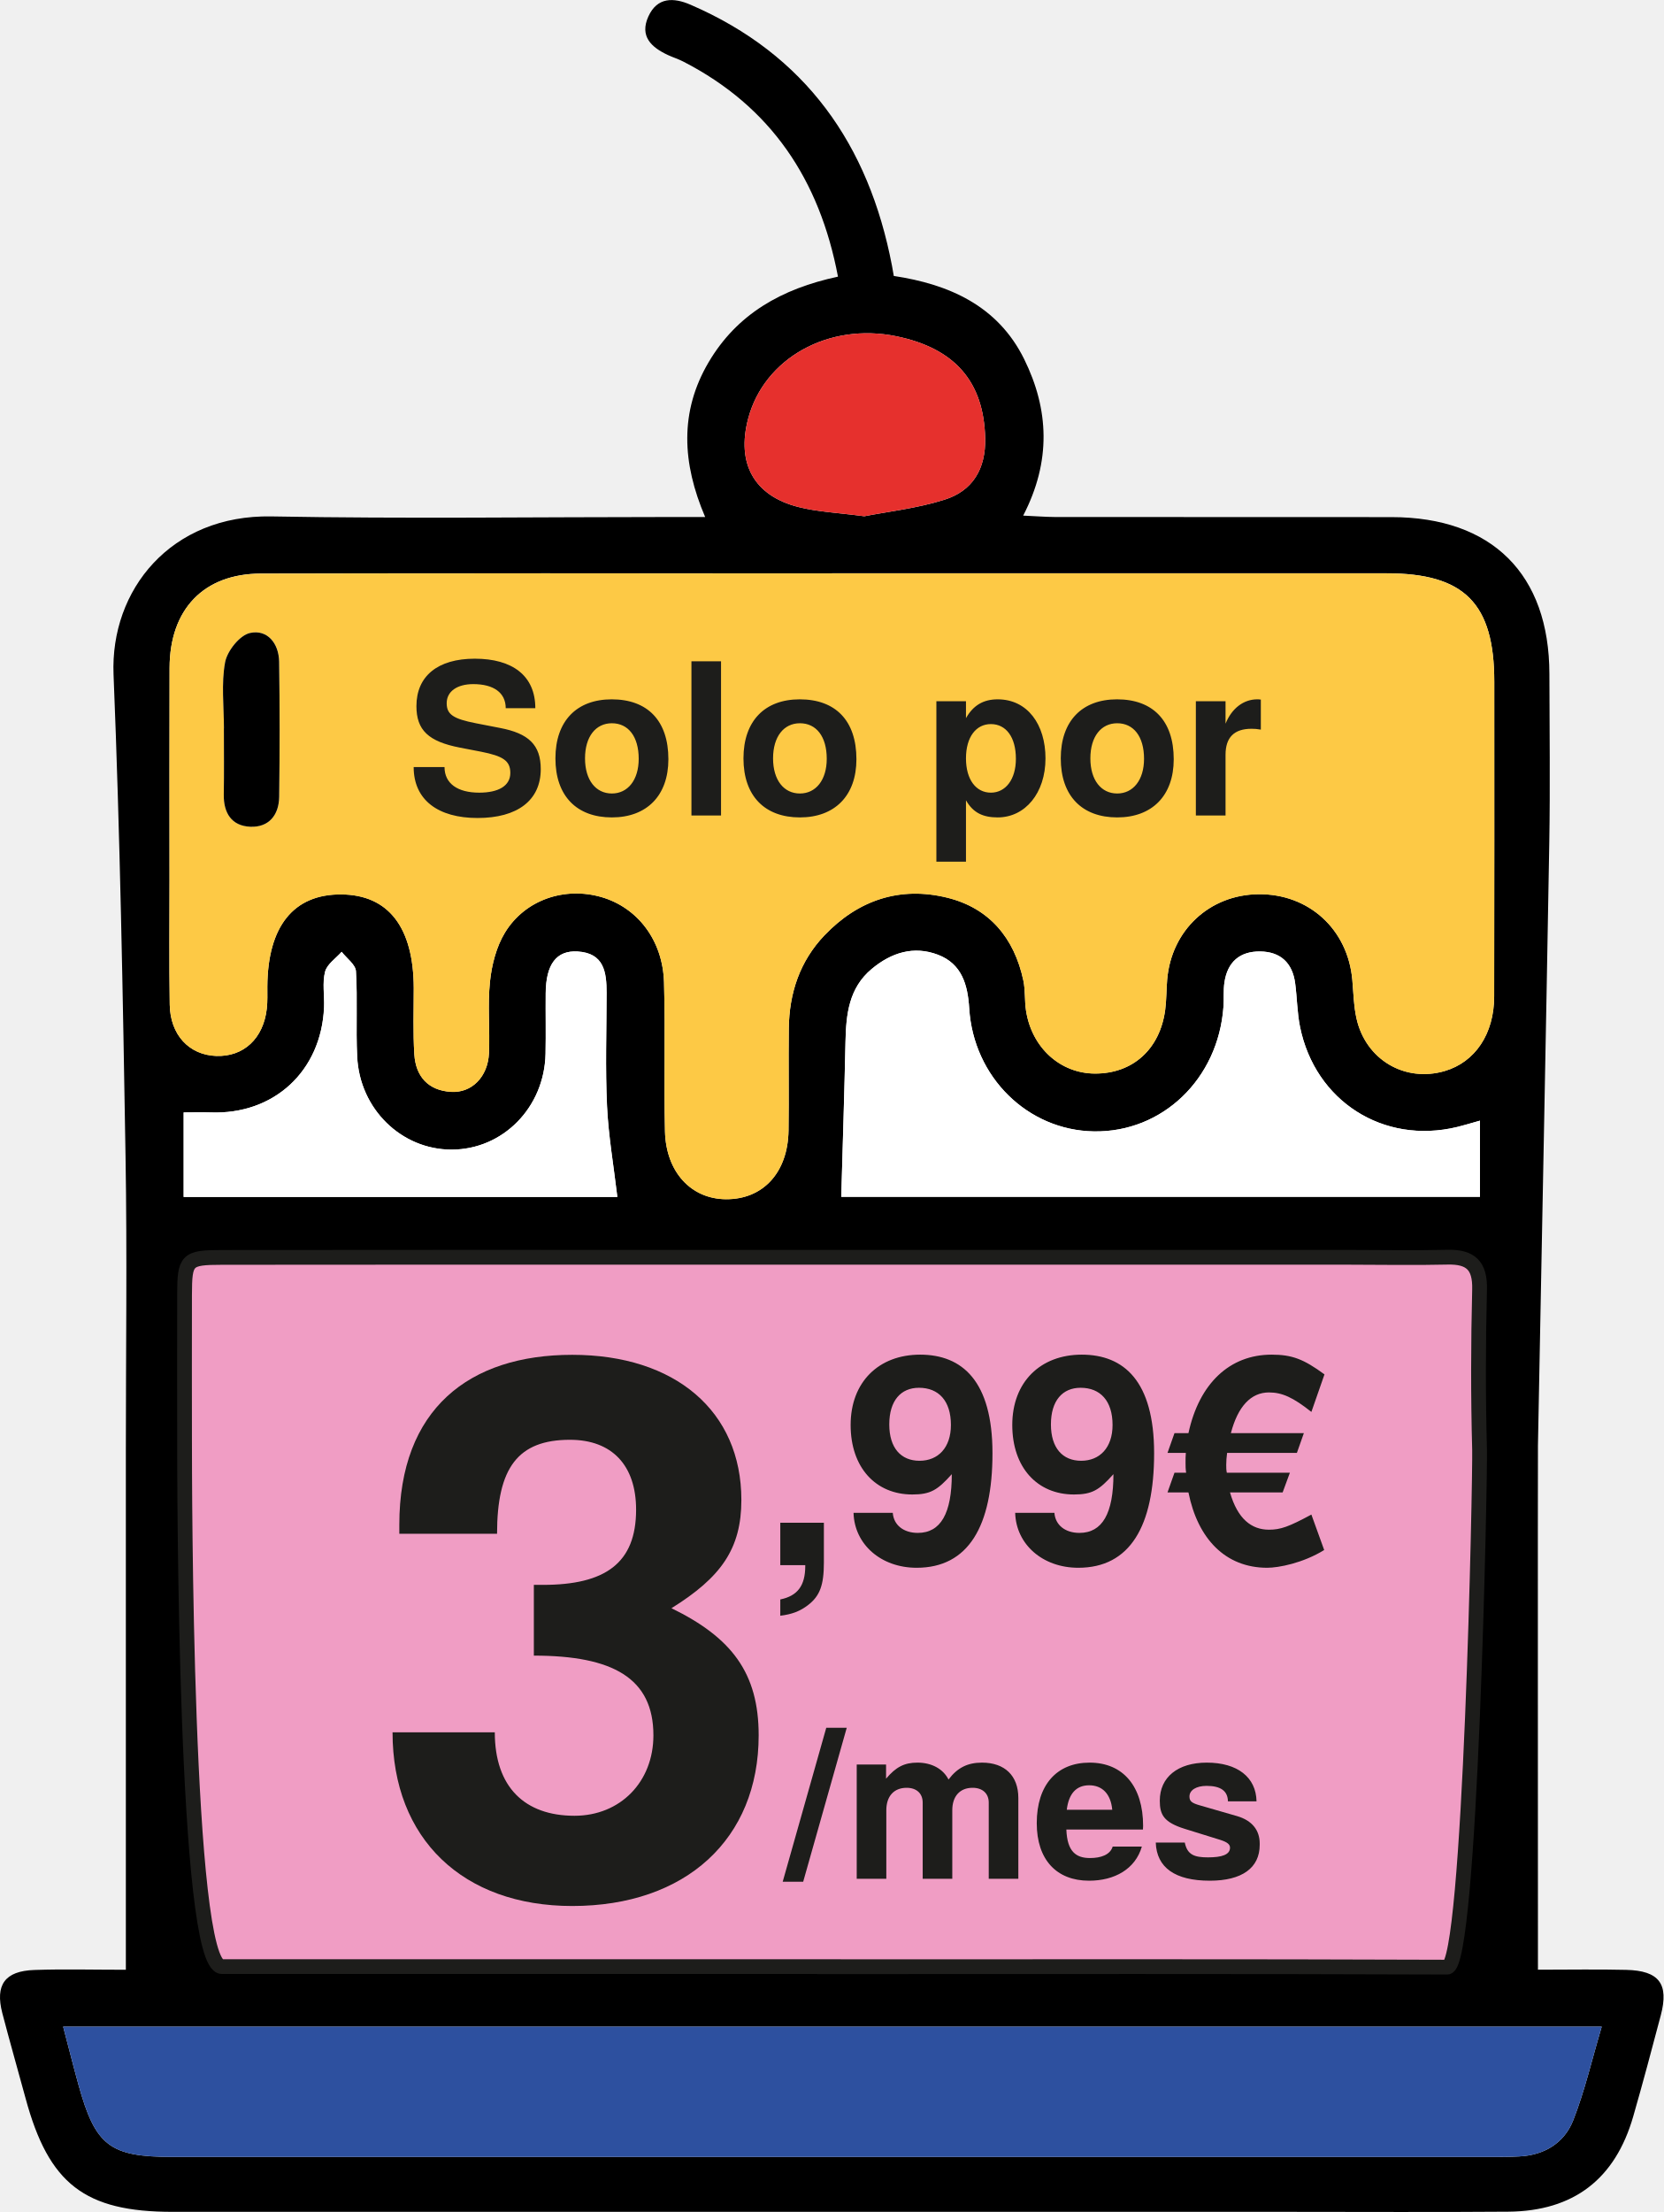
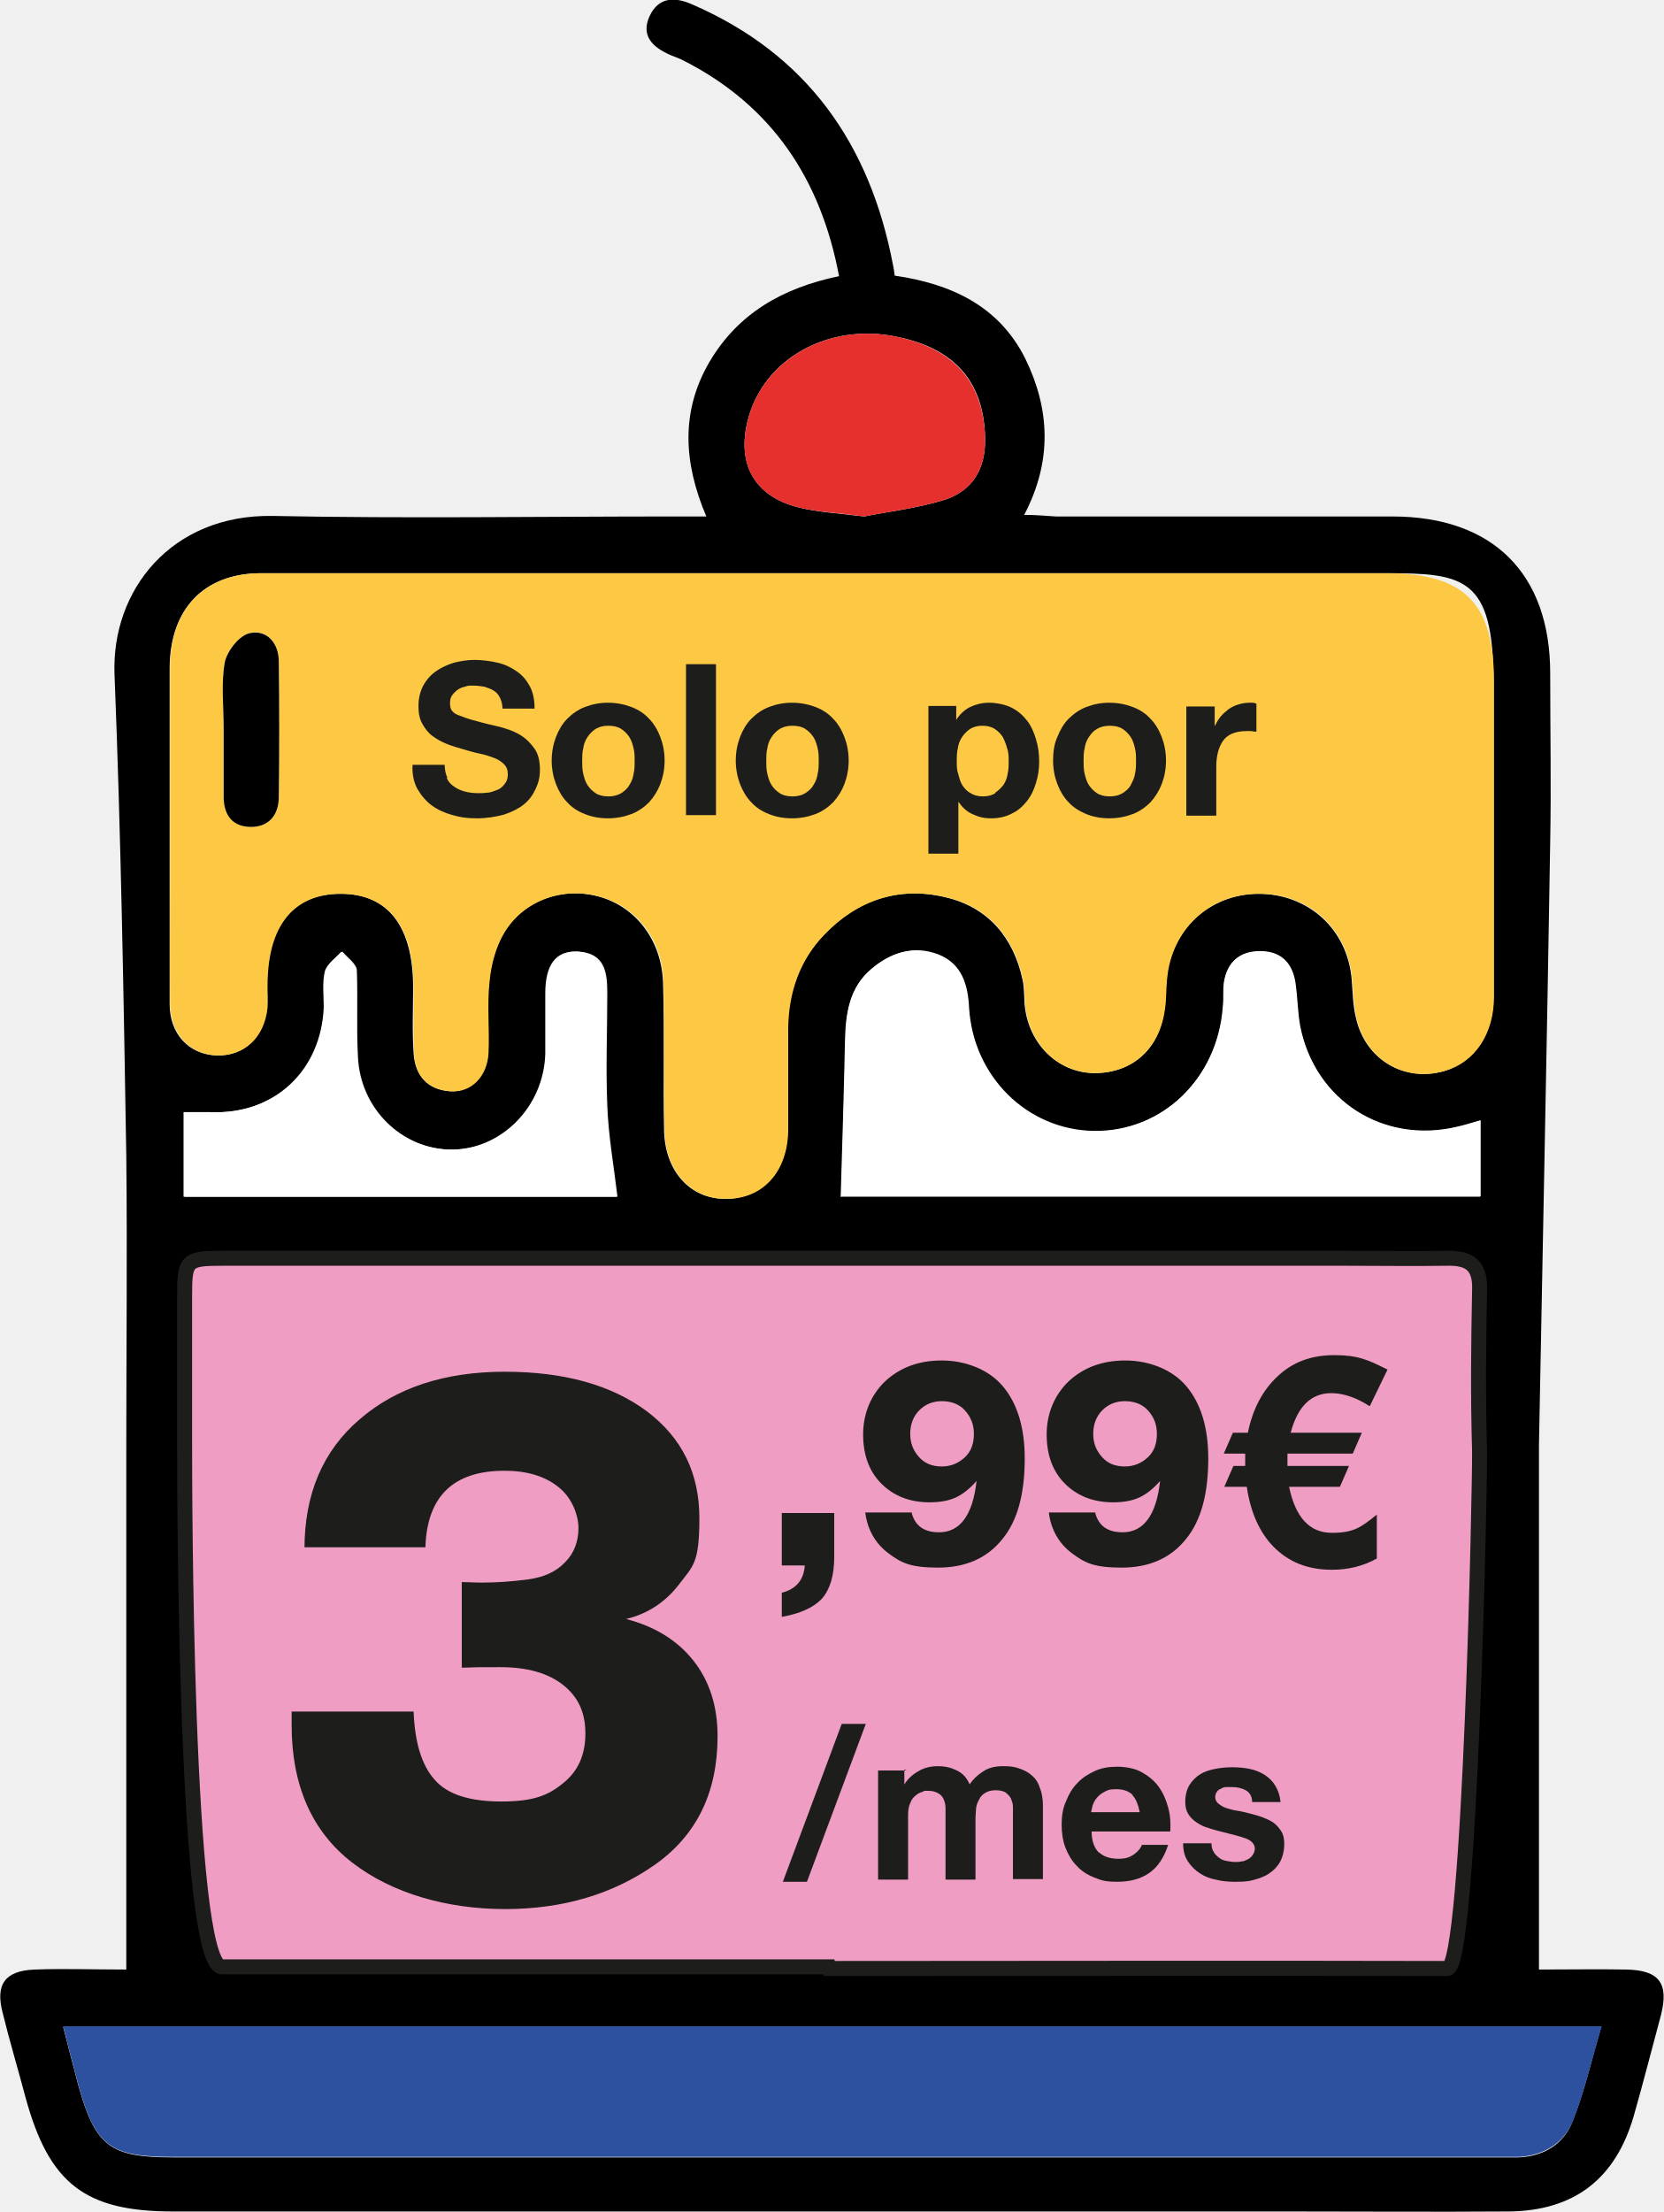
- <svg xmlns="http://www.w3.org/2000/svg" id="Capa_2" viewBox="0 0 310.88 413.3">
+ <svg xmlns="http://www.w3.org/2000/svg" id="Capa_2" version="1.1" viewBox="0 0 310.9 413.3">
  <defs>
-     <style>.cls-1{font-size:93.67px;}.cls-1,.cls-2,.cls-3{fill:#1d1d1b;}.cls-1,.cls-3{font-family:HelveticaNeue-CondensedBlack, 'Helvetica Neue';font-weight:800;}.cls-2{font-family:HelveticaNeue-Bold, 'Helvetica Neue';font-size:39.53px;font-weight:700;}.cls-4{fill:#f09dc4;stroke:#1d1d1b;stroke-miterlimit:10;stroke-width:2.76px;}.cls-3{font-size:140.5px;}.cls-5,.cls-6,.cls-7,.cls-8,.cls-9{stroke-width:0px;}.cls-6{fill:#2d509f;}.cls-7{fill:#fff;}.cls-8{fill:#e6302d;}.cls-9{fill:#fdc945;}</style>
+     <style>
+       .st0 {
+         fill: #2d509f;
+       }
+ 
+       .st1 {
+         fill: #1d1d1b;
+       }
+ 
+       .st2 {
+         isolation: isolate;
+       }
+ 
+       .st3 {
+         fill: #fdc945;
+       }
+ 
+       .st4 {
+         fill: #e6302d;
+       }
+ 
+       .st5 {
+         fill: #fff;
+       }
+ 
+       .st6 {
+         fill: #f09dc4;
+         stroke: #1d1d1b;
+         stroke-miterlimit: 10;
+         stroke-width: 2.8px;
+       }
+     </style>
  </defs>
-   <g id="Capa_1-2">
-     <path class="cls-5" d="M287.41,368.03c5.9,0,11.19-.1,16.48.03,6.18.14,8.03,2.62,6.47,8.51-1.66,6.3-3.34,12.6-5.14,18.86-3.37,11.73-11.14,17.71-23.36,17.81-13.75.11-27.5.03-41.26.03-69.45,0-138.89,0-208.34,0-16.42,0-23.15-5.21-27.48-21.21-1.44-5.3-2.95-10.57-4.34-15.89-1.38-5.31.45-7.9,5.98-8.09,5.47-.19,10.94-.04,17.1-.04v-96.86c0-18.4.25-36.8-.06-55.19-.5-29.99-1.02-59.98-2.24-89.95-.64-15.81,10.7-29.9,29.52-29.55,24.92.46,49.85.11,74.77.11,1.87,0,3.74,0,6.27,0-4.32-10.09-4.8-19.66.63-28.89,5.31-9.03,13.63-13.76,24.19-16.02-3.43-18.1-12.49-31.75-28.92-40.19-.91-.47-1.91-.78-2.84-1.21-3.11-1.44-5.36-3.5-3.67-7.22,1.66-3.63,4.7-3.56,7.87-2.19,21.53,9.3,33.32,26.15,37.65,48.75.1.5.18,1,.34,1.93,10.28,1.55,19.42,5.53,24.36,15.53,4.65,9.42,5.09,19.08-.18,29.25,2.33.1,4.12.25,5.92.26,20.97.02,41.94,0,62.92.02,18.78.02,29.47,10.65,29.5,29.3.02,10.49.16,20.98-.02,31.46-.65,37.56-1.41,75.12-2.12,112.67-.04,2.05,0,95.04,0,97.99ZM155.48,107.13c-35.57,0-71.15-.06-106.72.03-10.72.03-17.04,6.7-17.07,17.62-.04,13.24-.01,26.47-.01,39.71,0,7.74-.08,15.47.04,23.21.09,5.65,3.62,9.4,8.67,9.59,5.13.19,8.84-3.25,9.47-8.85.15-1.36.09-2.75.1-4.12.07-11.26,4.91-17.28,13.83-17.21,8.81.07,13.5,6.15,13.53,17.51,0,4.13-.15,8.26.11,12.37.26,4.12,2.57,6.74,6.83,7.01,3.88.25,6.91-2.79,7.12-7.23.2-4.46-.28-8.97.19-13.39.33-3.13,1.19-6.49,2.8-9.14,3.76-6.17,11.19-8.62,18.04-6.63,6.73,1.96,11.45,8.05,11.68,15.91.27,9.28-.04,18.57.18,27.84.18,7.63,4.89,12.66,11.4,12.7,6.93.04,11.57-4.99,11.69-12.84.09-6.36-.03-12.72.05-19.08.08-6.59,2.05-12.54,6.66-17.38,6.32-6.63,14.16-9.23,22.99-7.03,7.84,1.95,12.49,7.54,14.18,15.44.39,1.83.21,3.78.5,5.64,1.06,6.92,6.38,11.74,12.87,11.77,7.07.03,12.16-4.54,13.14-11.9.25-1.87.21-3.77.37-5.65.78-9.21,7.9-15.86,17.06-15.96,9.42-.09,16.7,6.56,17.54,16.01.21,2.39.25,4.83.77,7.16,1.71,7.73,9.04,12.05,16.49,9.87,5.67-1.66,9.24-6.91,9.25-13.94.04-19.6.02-39.19.02-58.79,0-14.65-5.57-20.27-20.14-20.27-34.54,0-69.09,0-103.63,0ZM154.94,367.45c38.51,0,77.02-.06,115.52.08,4.38.02,6.18-92.01,6.05-96.68-.28-9.97-.26-19.95,0-29.92.12-4.56-1.72-6.15-6.04-6.05-6.18.15-12.38.02-18.57.02-41.6,0-83.2,0-124.79,0-28.54,0-57.07-.02-85.61.02-6.65,0-6.98.41-7,7.03-.03,9.11-.02,18.23,0,27.34.01,7.18.02,98.14,6.99,98.14,37.82,0,75.64,0,113.46,0ZM299.33,378.67H11.8c1.03,3.9,1.89,7.35,2.84,10.77,3.18,11.52,5.86,13.57,17.66,13.57,82.14,0,164.29,0,246.43,0,1.72,0,3.44,0,5.15-.09,4.73-.22,8.46-2.52,10.13-6.77,2.16-5.5,3.49-11.33,5.32-17.48ZM157.21,223.62h119.37v-14.23c-1.7.47-2.98.87-4.28,1.19-13.75,3.31-26.52-4.8-29.35-18.73-.54-2.67-.55-5.45-.91-8.16-.51-3.77-2.73-5.87-6.55-5.91-3.81-.04-6.1,1.99-6.66,5.76-.23,1.52-.08,3.09-.19,4.63-.99,13.44-11.4,23.43-24.2,23.23-12.36-.19-22.51-10.11-23.31-23-.27-4.43-1.4-8.31-5.82-10-4.56-1.74-8.76-.4-12.43,2.67-4.25,3.57-4.76,8.46-4.87,13.56-.2,9.51-.51,19.03-.79,29ZM115.38,223.64c-.7-5.88-1.67-11.42-1.93-16.99-.33-7.03-.09-14.08-.08-21.13,0-3.87-.46-7.44-5.42-7.74-3.95-.24-5.91,2.38-5.96,7.79-.04,3.78.05,7.56-.03,11.34-.21,10.01-7.97,17.88-17.56,17.89-9.35,0-17.17-7.56-17.64-17.36-.26-5.31.09-10.66-.23-15.97-.08-1.26-1.74-2.42-2.67-3.63-1.08,1.23-2.73,2.31-3.1,3.72-.54,2.1-.1,4.43-.19,6.66-.52,11.93-9.38,20.09-21.24,19.63-1.65-.06-3.3,0-5,0v15.79h81.06ZM161.52,96.46c4.35-.86,9.83-1.46,14.98-3.09,5.25-1.65,7.74-5.73,7.61-11.5-.25-10.47-5.57-16.76-16.58-19.04-12.67-2.62-24.74,4.09-27.72,15.41-2.2,8.35,1.09,14.38,9.38,16.49,3.61.92,7.42,1.07,12.33,1.73Z" />
-     <path class="cls-9" d="M155.48,107.13c34.54,0,69.09,0,103.63,0,14.57,0,20.14,5.62,20.14,20.27,0,19.6.03,39.19-.02,58.79-.01,7.02-3.58,12.28-9.25,13.94-7.45,2.18-14.79-2.13-16.49-9.87-.51-2.33-.55-4.77-.77-7.16-.84-9.46-8.12-16.11-17.54-16.01-9.16.09-16.28,6.74-17.06,15.96-.16,1.88-.12,3.79-.37,5.65-.98,7.36-6.08,11.93-13.14,11.9-6.49-.03-11.81-4.85-12.87-11.77-.28-1.86-.11-3.81-.5-5.64-1.69-7.9-6.34-13.5-14.18-15.44-8.83-2.19-16.68.41-22.99,7.03-4.61,4.84-6.58,10.79-6.66,17.38-.08,6.36.04,12.72-.05,19.08-.11,7.84-4.76,12.88-11.69,12.84-6.5-.04-11.22-5.07-11.4-12.7-.22-9.28.08-18.57-.18-27.84-.23-7.86-4.95-13.95-11.68-15.91-6.85-1.99-14.27.46-18.04,6.63-1.62,2.65-2.47,6.01-2.8,9.14-.47,4.42,0,8.93-.19,13.39-.2,4.44-3.23,7.48-7.12,7.23-4.26-.28-6.57-2.9-6.83-7.01-.26-4.11-.1-8.25-.11-12.37-.03-11.36-4.72-17.44-13.53-17.51-8.92-.07-13.76,5.95-13.83,17.21,0,1.37.06,2.76-.1,4.12-.63,5.6-4.34,9.03-9.47,8.85-5.05-.18-8.58-3.94-8.67-9.59-.12-7.73-.04-15.47-.04-23.21,0-13.24-.03-26.47.01-39.71.03-10.92,6.35-17.59,17.07-17.62,35.57-.09,71.15-.03,106.72-.04ZM41.85,136.08c0,4.13.05,8.25-.02,12.38-.06,3.46,1.47,5.86,4.94,6,3.48.15,5.37-2.18,5.41-5.58.1-8.42.12-16.85-.01-25.27-.05-3.4-2.18-6.06-5.44-5.35-1.93.42-4.26,3.35-4.65,5.47-.74,3.99-.21,8.21-.22,12.34Z" />
-     <path class="cls-4" d="M154.94,367.45c-37.82,0-75.64,0-113.46,0-6.97,0-6.98-90.96-6.99-98.14-.01-9.11-.02-18.23,0-27.34.02-6.62.35-7.02,7-7.03,28.54-.04,57.07-.02,85.61-.02,41.6,0,83.2,0,124.79,0,6.19,0,12.38.13,18.57-.02,4.32-.11,6.16,1.49,6.04,6.05-.25,9.97-.27,19.95,0,29.92.13,4.67-1.67,96.69-6.05,96.68-38.51-.15-77.02-.08-115.52-.08Z" />
-     <path class="cls-6" d="M299.33,378.67c-1.83,6.15-3.16,11.98-5.32,17.48-1.67,4.25-5.4,6.55-10.13,6.77-1.72.08-3.44.09-5.15.09-82.14,0-164.29,0-246.43,0-11.8,0-14.48-2.05-17.66-13.57-.95-3.42-1.81-6.87-2.84-10.77h287.53Z" />
-     <path class="cls-7" d="M157.21,223.62c.28-9.97.59-19.48.79-29,.11-5.09.62-9.99,4.87-13.56,3.67-3.07,7.87-4.42,12.43-2.67,4.42,1.69,5.55,5.57,5.82,10,.8,12.88,10.95,22.8,23.31,23,12.8.2,23.21-9.79,24.2-23.23.11-1.54-.04-3.11.19-4.63.56-3.77,2.85-5.8,6.66-5.76,3.81.04,6.04,2.14,6.55,5.91.37,2.71.37,5.49.91,8.16,2.83,13.93,15.6,22.04,29.35,18.73,1.3-.31,2.59-.71,4.28-1.19v14.23h-119.37Z" />
-     <path class="cls-7" d="M115.38,223.64H34.31v-15.79c1.71,0,3.36-.05,5,0,11.86.46,20.72-7.7,21.24-19.63.1-2.23-.35-4.57.19-6.66.36-1.41,2.02-2.49,3.1-3.72.93,1.21,2.59,2.37,2.67,3.63.32,5.31-.03,10.65.23,15.97.47,9.8,8.29,17.36,17.64,17.36,9.59,0,17.35-7.88,17.56-17.89.08-3.78,0-7.56.03-11.34.05-5.41,2.01-8.02,5.96-7.79,4.95.3,5.42,3.87,5.42,7.74-.01,7.04-.25,14.1.08,21.13.26,5.58,1.24,11.12,1.93,16.99Z" />
-     <path class="cls-8" d="M161.52,96.46c-4.91-.66-8.72-.81-12.33-1.73-8.3-2.11-11.58-8.14-9.38-16.49,2.98-11.32,15.06-18.03,27.72-15.41,11.01,2.28,16.33,8.56,16.58,19.04.14,5.77-2.36,9.85-7.61,11.5-5.16,1.62-10.63,2.23-14.98,3.09Z" />
-     <path class="cls-5" d="M41.85,136.08c0-4.13-.52-8.35.22-12.34.4-2.13,2.73-5.05,4.65-5.47,3.25-.72,5.39,1.95,5.44,5.35.13,8.42.12,16.85.01,25.27-.04,3.4-1.93,5.73-5.41,5.58-3.46-.15-4.99-2.54-4.94-6,.07-4.13.02-8.25.02-12.38Z" />
-     <text class="cls-2" transform="translate(76.04 152.37)">
-       <tspan x="0" y="0">Solo por</tspan>
-     </text>
-     <text class="cls-2" transform="translate(146.74 351.04)">
-       <tspan x="0" y="0">/mes</tspan>
-     </text>
-     <text class="cls-3" transform="translate(69.28 354.86)">
-       <tspan x="0" y="0">3</tspan>
-     </text>
-     <text class="cls-1" transform="translate(142.34 292.44) scale(.58)">
-       <tspan x="0" y="0">,99€</tspan>
-     </text>
+   <path d="M287.4,368c5.9,0,11.2-.1,16.5,0,6.2.1,8,2.6,6.5,8.5-1.7,6.3-3.3,12.6-5.1,18.9-3.4,11.7-11.1,17.7-23.4,17.8-13.8.1-27.5,0-41.3,0H32.3c-16.4,0-23.1-5.2-27.5-21.2-1.4-5.3-3-10.6-4.3-15.9-1.4-5.3.4-7.9,6-8.1,5.5-.2,10.9,0,17.1,0v-96.9c0-18.4.2-36.8,0-55.2-.5-30-1-60-2.2-89.9-.6-15.8,10.7-29.9,29.5-29.6,24.9.5,49.8.1,74.8.1h6.3c-4.3-10.1-4.8-19.7.6-28.9,5.3-9,13.6-13.8,24.2-16-3.4-18.1-12.5-31.8-28.9-40.2-.9-.5-1.9-.8-2.8-1.2-3.1-1.4-5.4-3.5-3.7-7.2,1.7-3.6,4.7-3.6,7.9-2.2,21.5,9.3,33.3,26.1,37.6,48.8.1.5.2,1,.3,1.9,10.3,1.5,19.4,5.5,24.4,15.5,4.6,9.4,5.1,19.1-.2,29.2,2.3,0,4.1.2,5.9.3,21,0,41.9,0,62.9,0,18.8,0,29.5,10.7,29.5,29.3,0,10.5.2,21,0,31.5-.6,37.6-1.4,75.1-2.1,112.7,0,2,0,95,0,98h0ZM155.5,107.1c-35.6,0-71.2,0-106.7,0-10.7,0-17,6.7-17.1,17.6,0,13.2,0,26.5,0,39.7s0,15.5,0,23.2c0,5.6,3.6,9.4,8.7,9.6,5.1.2,8.8-3.2,9.5-8.9.2-1.4,0-2.8,0-4.1,0-11.3,4.9-17.3,13.8-17.2,8.8,0,13.5,6.1,13.5,17.5,0,4.1-.2,8.3.1,12.4.3,4.1,2.6,6.7,6.8,7,3.9.2,6.9-2.8,7.1-7.2.2-4.5-.3-9,.2-13.4.3-3.1,1.2-6.5,2.8-9.1,3.8-6.2,11.2-8.6,18-6.6,6.7,2,11.4,8.1,11.7,15.9.3,9.3,0,18.6.2,27.8.2,7.6,4.9,12.7,11.4,12.7,6.9,0,11.6-5,11.7-12.8,0-6.4,0-12.7,0-19.1,0-6.6,2.1-12.5,6.7-17.4,6.3-6.6,14.2-9.2,23-7,7.8,1.9,12.5,7.5,14.2,15.4.4,1.8.2,3.8.5,5.6,1.1,6.9,6.4,11.7,12.9,11.8,7.1,0,12.2-4.5,13.1-11.9.2-1.9.2-3.8.4-5.6.8-9.2,7.9-15.9,17.1-16,9.4,0,16.7,6.6,17.5,16,.2,2.4.2,4.8.8,7.2,1.7,7.7,9,12.1,16.5,9.9,5.7-1.7,9.2-6.9,9.2-13.9,0-19.6,0-39.2,0-58.8s-5.6-20.3-20.1-20.3h-103.6,0ZM154.9,367.5c38.5,0,77,0,115.5,0,4.4,0,6.2-92,6-96.7-.3-10-.3-19.9,0-29.9.1-4.6-1.7-6.1-6-6.1-6.2.1-12.4,0-18.6,0h-124.8c-28.5,0-57.1,0-85.6,0-6.7,0-7,.4-7,7,0,9.1,0,18.2,0,27.3,0,7.2,0,98.1,7,98.1h113.5,0ZM299.3,378.7H11.8c1,3.9,1.9,7.4,2.8,10.8,3.2,11.5,5.9,13.6,17.7,13.6h246.4c1.7,0,3.4,0,5.1,0,4.7-.2,8.5-2.5,10.1-6.8,2.2-5.5,3.5-11.3,5.3-17.5ZM157.2,223.6h119.4v-14.2c-1.7.5-3,.9-4.3,1.2-13.8,3.3-26.5-4.8-29.4-18.7-.5-2.7-.6-5.4-.9-8.2-.5-3.8-2.7-5.9-6.6-5.9-3.8,0-6.1,2-6.7,5.8-.2,1.5,0,3.1-.2,4.6-1,13.4-11.4,23.4-24.2,23.2-12.4-.2-22.5-10.1-23.3-23-.3-4.4-1.4-8.3-5.8-10-4.6-1.7-8.8-.4-12.4,2.7-4.2,3.6-4.8,8.5-4.9,13.6-.2,9.5-.5,19-.8,29h0ZM115.4,223.6c-.7-5.9-1.7-11.4-1.9-17-.3-7,0-14.1,0-21.1,0-3.9-.5-7.4-5.4-7.7-3.9-.2-5.9,2.4-6,7.8,0,3.8,0,7.6,0,11.3-.2,10-8,17.9-17.6,17.9-9.3,0-17.2-7.6-17.6-17.4-.3-5.3,0-10.7-.2-16,0-1.3-1.7-2.4-2.7-3.6-1.1,1.2-2.7,2.3-3.1,3.7-.5,2.1,0,4.4-.2,6.7-.5,11.9-9.4,20.1-21.2,19.6-1.7,0-3.3,0-5,0v15.8h81.1,0ZM161.5,96.5c4.4-.9,9.8-1.5,15-3.1,5.2-1.7,7.7-5.7,7.6-11.5-.2-10.5-5.6-16.8-16.6-19-12.7-2.6-24.7,4.1-27.7,15.4-2.2,8.3,1.1,14.4,9.4,16.5,3.6.9,7.4,1.1,12.3,1.7Z" />
+   <path class="st3" d="M155.5,107.1h103.6c14.6,0,20.1,5.6,20.1,20.3s0,39.2,0,58.8c0,7-3.6,12.3-9.2,13.9-7.5,2.2-14.8-2.1-16.5-9.9-.5-2.3-.6-4.8-.8-7.2-.8-9.5-8.1-16.1-17.5-16-9.2,0-16.3,6.7-17.1,16-.2,1.9-.1,3.8-.4,5.6-1,7.4-6.1,11.9-13.1,11.9-6.5,0-11.8-4.9-12.9-11.8-.3-1.9-.1-3.8-.5-5.6-1.7-7.9-6.3-13.5-14.2-15.4-8.8-2.2-16.7.4-23,7-4.6,4.8-6.6,10.8-6.7,17.4,0,6.4,0,12.7,0,19.1-.1,7.8-4.8,12.9-11.7,12.8-6.5,0-11.2-5.1-11.4-12.7-.2-9.3,0-18.6-.2-27.8-.2-7.9-4.9-13.9-11.7-15.9-6.8-2-14.3.5-18,6.6-1.6,2.6-2.5,6-2.8,9.1-.5,4.4,0,8.9-.2,13.4-.2,4.4-3.2,7.5-7.1,7.2-4.3-.3-6.6-2.9-6.8-7s0-8.2-.1-12.4c0-11.4-4.7-17.4-13.5-17.5-8.9,0-13.8,5.9-13.8,17.2,0,1.4,0,2.8,0,4.1-.6,5.6-4.3,9-9.5,8.9-5-.2-8.6-3.9-8.7-9.6-.1-7.7,0-15.5,0-23.2,0-13.2,0-26.5,0-39.7,0-10.9,6.3-17.6,17.1-17.6,35.6,0,71.2,0,106.7,0h0ZM41.8,136.1c0,4.1,0,8.2,0,12.4,0,3.5,1.5,5.9,4.9,6,3.5.1,5.4-2.2,5.4-5.6,0-8.4.1-16.9,0-25.3,0-3.4-2.2-6.1-5.4-5.3-1.9.4-4.3,3.3-4.7,5.5-.7,4-.2,8.2-.2,12.3h0Z" />
+   <path class="st6" d="M154.9,367.5H41.5c-7,0-7-91-7-98.1,0-9.1,0-18.2,0-27.3,0-6.6.3-7,7-7,28.5,0,57.1,0,85.6,0h124.8c6.2,0,12.4.1,18.6,0,4.3-.1,6.2,1.5,6,6.1-.2,10-.3,19.9,0,29.9.1,4.7-1.7,96.7-6,96.7-38.5-.1-77,0-115.5,0h0Z" />
+   <path class="st0" d="M299.3,378.7c-1.8,6.1-3.2,12-5.3,17.5-1.7,4.2-5.4,6.5-10.1,6.8-1.7,0-3.4,0-5.1,0H32.3c-11.8,0-14.5-2-17.7-13.6-.9-3.4-1.8-6.9-2.8-10.8h287.5Z" />
+   <path class="st5" d="M157.2,223.6c.3-10,.6-19.5.8-29,.1-5.1.6-10,4.9-13.6,3.7-3.1,7.9-4.4,12.4-2.7,4.4,1.7,5.6,5.6,5.8,10,.8,12.9,10.9,22.8,23.3,23,12.8.2,23.2-9.8,24.2-23.2.1-1.5,0-3.1.2-4.6.6-3.8,2.9-5.8,6.7-5.8,3.8,0,6,2.1,6.6,5.9.4,2.7.4,5.5.9,8.2,2.8,13.9,15.6,22,29.4,18.7,1.3-.3,2.6-.7,4.3-1.2v14.2h-119.4,0Z" />
+   <path class="st5" d="M115.4,223.6H34.3v-15.8c1.7,0,3.4,0,5,0,11.9.5,20.7-7.7,21.2-19.6,0-2.2-.3-4.6.2-6.7.4-1.4,2-2.5,3.1-3.7.9,1.2,2.6,2.4,2.7,3.6.3,5.3,0,10.6.2,16,.5,9.8,8.3,17.4,17.6,17.4s17.3-7.9,17.6-17.9c0-3.8,0-7.6,0-11.3,0-5.4,2-8,6-7.8,4.9.3,5.4,3.9,5.4,7.7,0,7-.2,14.1,0,21.1.3,5.6,1.2,11.1,1.9,17h0Z" />
+   <path class="st4" d="M161.5,96.5c-4.9-.7-8.7-.8-12.3-1.7-8.3-2.1-11.6-8.1-9.4-16.5,3-11.3,15.1-18,27.7-15.4,11,2.3,16.3,8.6,16.6,19,.1,5.8-2.4,9.8-7.6,11.5-5.2,1.6-10.6,2.2-15,3.1Z" />
+   <path d="M41.8,136.1c0-4.1-.5-8.3.2-12.3.4-2.1,2.7-5.1,4.7-5.5,3.2-.7,5.4,1.9,5.4,5.3.1,8.4.1,16.8,0,25.3,0,3.4-1.9,5.7-5.4,5.6-3.5-.1-5-2.5-4.9-6,0-4.1,0-8.2,0-12.4h0Z" />
+   <g class="st2">
+     <g class="st2">
+       <path class="st1" d="M83.5,145.4c.3.7.8,1.2,1.4,1.6.6.4,1.2.7,2,.9.8.2,1.6.3,2.4.3s1.1,0,1.8-.1c.6,0,1.2-.3,1.8-.5s1-.6,1.4-1.1c.4-.5.6-1,.6-1.8s-.2-1.4-.7-1.9c-.5-.5-1.1-.9-1.9-1.2s-1.7-.6-2.7-.8c-1-.2-2-.5-3-.8-1.1-.3-2.1-.6-3.1-1-1-.4-1.9-.9-2.7-1.5s-1.4-1.4-1.9-2.3c-.5-.9-.7-2-.7-3.3s.3-2.7.9-3.8,1.4-2,2.4-2.7c1-.7,2.1-1.2,3.4-1.6,1.3-.3,2.5-.5,3.8-.5s2.9.2,4.2.5c1.4.3,2.6.9,3.6,1.6,1.1.7,1.9,1.7,2.5,2.8.6,1.1.9,2.5.9,4.2h-6c0-.8-.2-1.5-.5-2.1-.3-.6-.7-1-1.2-1.3-.5-.3-1.1-.5-1.7-.7-.6-.1-1.4-.2-2.1-.2s-1,0-1.5.2c-.5.1-1,.3-1.4.6-.4.3-.7.6-1,1-.3.4-.4.9-.4,1.5s.1,1,.3,1.3c.2.3.6.7,1.2.9s1.5.6,2.6.9c1.1.3,2.5.7,4.3,1.1.5.1,1.3.3,2.2.6.9.3,1.9.7,2.8,1.3.9.6,1.7,1.4,2.4,2.4.7,1,1,2.3,1,3.9s-.3,2.5-.8,3.6c-.5,1.1-1.2,2.1-2.2,2.9s-2.2,1.4-3.7,1.9c-1.5.4-3.2.7-5.1.7s-3.1-.2-4.5-.6c-1.5-.4-2.8-1-3.9-1.8-1.1-.8-2-1.9-2.7-3.1-.7-1.3-1-2.8-.9-4.5h6c0,.9.2,1.8.5,2.4Z" />
+       <path class="st1" d="M103.9,137.7c.5-1.3,1.2-2.5,2.1-3.4.9-.9,2-1.7,3.3-2.2,1.3-.5,2.7-.8,4.3-.8s3.1.3,4.4.8c1.3.5,2.4,1.2,3.3,2.2.9.9,1.6,2.1,2.1,3.4s.8,2.8.8,4.4-.3,3.1-.8,4.4c-.5,1.3-1.2,2.4-2.1,3.4-.9.9-2,1.7-3.3,2.2-1.3.5-2.8.8-4.4.8s-3.1-.3-4.3-.8c-1.3-.5-2.4-1.2-3.3-2.2-.9-.9-1.6-2.1-2.1-3.4-.5-1.3-.8-2.8-.8-4.4s.3-3.1.8-4.4ZM109,144.6c.2.8.4,1.5.8,2.1.4.6.9,1.1,1.5,1.5.6.4,1.4.6,2.4.6s1.7-.2,2.4-.6c.6-.4,1.2-.9,1.5-1.5.4-.6.7-1.3.8-2.1.2-.8.2-1.6.2-2.4s0-1.6-.2-2.4c-.2-.8-.4-1.5-.8-2.1-.4-.6-.9-1.1-1.5-1.5-.6-.4-1.4-.6-2.4-.6s-1.7.2-2.4.6c-.6.4-1.1.9-1.5,1.5-.4.6-.7,1.3-.8,2.1-.2.8-.2,1.6-.2,2.4s0,1.6.2,2.4Z" />
+       <path class="st1" d="M133.8,124.1v28.2h-5.6v-28.2h5.6Z" />
+       <path class="st1" d="M138.3,137.7c.5-1.3,1.2-2.5,2.1-3.4.9-.9,2-1.7,3.3-2.2,1.3-.5,2.7-.8,4.3-.8s3.1.3,4.4.8c1.3.5,2.4,1.2,3.3,2.2.9.9,1.6,2.1,2.1,3.4.5,1.3.8,2.8.8,4.4s-.3,3.1-.8,4.4c-.5,1.3-1.2,2.4-2.1,3.4-.9.9-2,1.7-3.3,2.2-1.3.5-2.8.8-4.4.8s-3.1-.3-4.3-.8c-1.3-.5-2.4-1.2-3.3-2.2-.9-.9-1.6-2.1-2.1-3.4-.5-1.3-.8-2.8-.8-4.4s.3-3.1.8-4.4ZM143.4,144.6c.2.8.4,1.5.8,2.1.4.6.9,1.1,1.5,1.5.6.4,1.4.6,2.4.6s1.7-.2,2.4-.6c.6-.4,1.2-.9,1.5-1.5.4-.6.7-1.3.8-2.1.2-.8.2-1.6.2-2.4s0-1.6-.2-2.4c-.2-.8-.4-1.5-.8-2.1-.4-.6-.9-1.1-1.5-1.5-.6-.4-1.4-.6-2.4-.6s-1.7.2-2.4.6c-.6.4-1.1.9-1.5,1.5-.4.6-.7,1.3-.8,2.1-.2.8-.2,1.6-.2,2.4s0,1.6.2,2.4Z" />
+       <path class="st1" d="M178.7,131.9v2.6h0c.7-1.1,1.6-1.9,2.6-2.4,1.1-.5,2.2-.8,3.5-.8s3,.3,4.2.9c1.2.6,2.1,1.4,2.9,2.4.8,1,1.3,2.2,1.7,3.5.4,1.3.6,2.7.6,4.2s-.2,2.7-.6,4c-.4,1.3-.9,2.4-1.7,3.4-.8,1-1.7,1.8-2.8,2.3-1.1.6-2.4.9-3.9.9s-2.4-.3-3.5-.8-1.9-1.3-2.6-2.3h0v9.7h-5.6v-27.6h5.3ZM186,148.1c.6-.4,1.1-.9,1.5-1.4.4-.6.7-1.3.8-2.1.2-.8.2-1.6.2-2.4s0-1.6-.3-2.4c-.2-.8-.5-1.5-.8-2.1-.4-.6-.9-1.1-1.5-1.5-.6-.4-1.4-.6-2.3-.6s-1.7.2-2.3.6-1.1.9-1.5,1.5c-.4.6-.7,1.3-.8,2.1-.2.8-.2,1.6-.2,2.5s0,1.6.3,2.4c.2.8.4,1.5.8,2.1s.9,1.1,1.5,1.4c.6.4,1.4.6,2.3.6s1.7-.2,2.3-.6Z" />
+       <path class="st1" d="M197.6,137.7c.5-1.3,1.2-2.5,2.1-3.4.9-.9,2-1.7,3.3-2.2s2.7-.8,4.3-.8,3.1.3,4.4.8c1.3.5,2.4,1.2,3.3,2.2.9.9,1.6,2.1,2.1,3.4.5,1.3.8,2.8.8,4.4s-.3,3.1-.8,4.4c-.5,1.3-1.2,2.4-2.1,3.4-.9.9-2,1.7-3.3,2.2-1.3.5-2.8.8-4.4.8s-3.1-.3-4.3-.8-2.4-1.2-3.3-2.2c-.9-.9-1.6-2.1-2.1-3.4-.5-1.3-.8-2.8-.8-4.4s.2-3.1.8-4.4ZM202.7,144.6c.2.8.4,1.5.8,2.1.4.6.9,1.1,1.5,1.5s1.4.6,2.4.6,1.7-.2,2.4-.6c.6-.4,1.2-.9,1.5-1.5s.7-1.3.8-2.1c.2-.8.2-1.6.2-2.4s0-1.6-.2-2.4c-.2-.8-.4-1.5-.8-2.1s-.9-1.1-1.5-1.5c-.6-.4-1.4-.6-2.4-.6s-1.7.2-2.4.6-1.1.9-1.5,1.5c-.4.6-.7,1.3-.8,2.1-.2.8-.2,1.6-.2,2.4s0,1.6.2,2.4Z" />
+       <path class="st1" d="M227,131.9v3.8h0c.3-.6.6-1.2,1.1-1.8.4-.5,1-1,1.5-1.4.6-.4,1.2-.7,1.9-.9.7-.2,1.3-.3,2.1-.3s.8,0,1.2.2v5.2c-.3,0-.6,0-.9-.1-.4,0-.7,0-1.1,0-1,0-1.9.2-2.6.5-.7.3-1.3.8-1.7,1.4-.4.6-.7,1.3-.9,2.1-.2.8-.3,1.6-.3,2.6v9.2h-5.6v-20.4h5.3Z" />
+     </g>
+   </g>
+   <g class="st2">
+     <g class="st2">
+       <path class="st1" d="M161.8,322.1l-11,29.5h-4.5l11-29.5h4.5Z" />
+       <path class="st1" d="M169,330.6v2.8h0c.7-1.1,1.6-1.9,2.7-2.5,1-.6,2.2-.9,3.6-.9s2.5.3,3.5.8c1.1.5,1.9,1.4,2.4,2.6.6-.9,1.4-1.7,2.5-2.4,1-.7,2.3-1,3.7-1s2.1.1,3,.4c.9.3,1.7.7,2.4,1.3.7.6,1.2,1.3,1.5,2.3.4.9.6,2.1.6,3.4v13.7h-5.6v-11.6c0-.7,0-1.3,0-1.9,0-.6-.2-1.1-.4-1.6-.2-.4-.6-.8-1-1.1-.5-.3-1.1-.4-1.9-.4s-1.4.2-1.9.5c-.5.3-.9.7-1.1,1.2-.3.5-.5,1-.6,1.7,0,.6-.1,1.2-.1,1.9v11.4h-5.6v-11.5c0-.6,0-1.2,0-1.8,0-.6-.1-1.1-.3-1.6-.2-.5-.5-.9-1-1.2s-1.1-.5-2-.5-.6,0-1,.2c-.4.1-.9.3-1.3.7-.4.3-.8.8-1,1.4-.3.6-.4,1.4-.4,2.4v11.9h-5.6v-20.4h5.3Z" />
+       <path class="st1" d="M205.4,346.1c.8.8,2.1,1.2,3.6,1.2s2.1-.3,2.9-.8c.8-.6,1.3-1.2,1.5-1.8h4.9c-.8,2.5-2,4.2-3.6,5.3-1.6,1.1-3.6,1.6-5.9,1.6s-3.1-.3-4.3-.8c-1.3-.5-2.4-1.2-3.3-2.2-.9-.9-1.6-2.1-2.1-3.4-.5-1.3-.7-2.8-.7-4.3s.2-3,.8-4.3c.5-1.3,1.2-2.5,2.1-3.4.9-1,2-1.7,3.3-2.3s2.7-.8,4.2-.8,3.3.3,4.5,1c1.3.7,2.4,1.6,3.2,2.7s1.4,2.4,1.8,3.9c.4,1.4.5,3,.4,4.5h-14.7c0,1.8.5,3.1,1.4,4ZM211.7,335.4c-.7-.7-1.7-1.1-3.1-1.1s-1.6.2-2.2.5c-.6.3-1.1.7-1.4,1.1-.4.4-.6.9-.8,1.4-.1.5-.2.9-.3,1.3h9.1c-.3-1.4-.7-2.5-1.4-3.2Z" />
+       <path class="st1" d="M226.8,346c.2.4.6.8,1,1.1.4.3.8.5,1.4.6s1,.2,1.6.2.8,0,1.2-.1c.4,0,.8-.2,1.2-.4.4-.2.7-.5.9-.8s.4-.7.4-1.2c0-.8-.6-1.5-1.7-1.9-1.1-.4-2.7-.8-4.7-1.3-.8-.2-1.6-.4-2.4-.7-.8-.2-1.5-.6-2.1-1-.6-.4-1.1-.9-1.5-1.5s-.6-1.4-.6-2.3c0-1.3.3-2.4.8-3.2.5-.8,1.2-1.5,2-2s1.8-.8,2.8-1c1.1-.2,2.1-.3,3.2-.3s2.2.1,3.2.3,2,.6,2.8,1.1c.8.5,1.5,1.2,2,2,.5.8.9,1.9,1,3.1h-5.3c0-1.1-.5-1.8-1.2-2.2-.7-.4-1.6-.6-2.6-.6s-.7,0-1,0c-.4,0-.7.1-1,.3-.3.1-.6.3-.8.6-.2.3-.3.6-.3,1s.2.9.6,1.2.8.6,1.4.8c.6.2,1.3.4,2,.5s1.5.3,2.3.5c.8.2,1.6.4,2.4.7.8.3,1.5.6,2.1,1,.6.4,1.1,1,1.5,1.6s.6,1.4.6,2.4c0,1.3-.3,2.5-.8,3.4s-1.2,1.6-2.1,2.2c-.9.6-1.9.9-3,1.2s-2.3.3-3.4.3-2.3-.1-3.5-.4c-1.1-.2-2.1-.6-3-1.2-.9-.6-1.6-1.3-2.2-2.2-.6-.9-.9-2-.9-3.4h5.3c0,.6.1,1.1.4,1.6Z" />
+     </g>
+   </g>
+   <g class="st2">
+     <g class="st2">
+       <path class="st1" d="M56.9,289.4c0-10.2,3.4-18.3,10.3-24.2,6.8-5.9,15.9-8.9,27.1-8.9s20,2.5,26.6,7.4c6.6,5,9.8,11.6,9.8,20s-1.2,8.9-3.7,12.2-5.8,5.6-10,6.6c5.4,1.4,9.6,4,12.6,7.8,3,3.8,4.5,8.5,4.5,14.1,0,10.5-3.9,18.5-11.7,24s-17.2,8.3-28,8.3-21.1-2.9-28.6-8.7c-7.5-5.8-11.3-14.4-11.3-25.7v-2.5h22.8c.2,5.7,1.5,10,3.9,12.7,2.4,2.8,6.6,4.1,12.5,4.1s8.7-1.1,11.5-3.4c2.8-2.2,4.2-5.3,4.2-9.3s-1.4-6.9-4.2-9.1c-2.8-2.2-6.7-3.3-11.7-3.3s-3.7,0-7.2.1v-16c1.1,0,2.4.1,3.8.1,2.7,0,5.6-.2,8.6-.6,2.9-.4,5.2-1.4,6.9-3.2,1.7-1.7,2.5-3.9,2.5-6.4s-1.3-5.8-3.8-7.7c-2.5-2-5.9-3-10-3-9.6,0-14.5,4.8-14.8,14.3h-22.6Z" />
+     </g>
+   </g>
+   <g class="st2">
+     <g class="st2">
+       <path class="st1" d="M155.9,282.7v8.2c0,3.5-.8,6.1-2.3,7.8-1.6,1.7-4.1,2.8-7.5,3.4v-4.5c2.7-.7,4.1-2.4,4.3-5.1h-4.3v-9.8h9.8Z" />
+       <path class="st1" d="M170.4,282.8c.7,2.4,2.4,3.5,5.1,3.5,3.9,0,6.3-3.2,7-9.6-1.3,1.5-2.6,2.5-3.9,3.1-1.3.6-2.9.9-4.9.9-3.7,0-6.7-1.2-9-3.5-2.3-2.3-3.4-5.4-3.4-9.2s1.4-7.3,4.1-9.9c2.8-2.6,6.3-3.9,10.6-3.9s8.7,1.6,11.4,4.8c2.7,3.2,4.1,7.7,4.1,13.5,0,6.5-1.3,11.6-4.2,15.1-2.8,3.5-6.8,5.3-12,5.3s-6.9-.9-9.3-2.7c-2.4-1.8-3.9-4.4-4.3-7.6h8.7ZM171.8,263.5c-1.1,1.1-1.7,2.6-1.7,4.4s.6,3.2,1.7,4.4c1.1,1.2,2.5,1.7,4.2,1.7s3.1-.6,4.3-1.7,1.7-2.6,1.7-4.4-.6-3.2-1.7-4.4-2.6-1.7-4.3-1.7-3.1.6-4.2,1.7Z" />
+       <path class="st1" d="M204.7,282.8c.7,2.4,2.4,3.5,5.1,3.5,3.9,0,6.3-3.2,7-9.6-1.3,1.5-2.6,2.5-3.9,3.1-1.3.6-2.9.9-4.9.9-3.7,0-6.7-1.2-9-3.5-2.3-2.3-3.4-5.4-3.4-9.2s1.4-7.3,4.1-9.9c2.8-2.6,6.3-3.9,10.6-3.9s8.7,1.6,11.4,4.8c2.7,3.2,4.1,7.7,4.1,13.5,0,6.5-1.3,11.6-4.2,15.1-2.8,3.5-6.8,5.3-12,5.3s-6.9-.9-9.3-2.7c-2.4-1.8-3.9-4.4-4.3-7.6h8.7ZM206,263.5c-1.1,1.1-1.7,2.6-1.7,4.4s.6,3.2,1.7,4.4c1.1,1.2,2.5,1.7,4.2,1.7s3.1-.6,4.3-1.7,1.7-2.6,1.7-4.4-.6-3.2-1.7-4.4-2.6-1.7-4.3-1.7-3.1.6-4.2,1.7Z" />
+       <path class="st1" d="M255.9,262.7c-2.5-1.6-4.9-2.4-7.1-2.4-3.8,0-6.3,2.5-7.6,7.4h13.3l-1.7,3.9h-12.2v2.3c0,0,11.5,0,11.5,0l-1.7,3.9h-9.5c1.2,5.7,3.8,8.6,8,8.6s5.5-1.1,8.4-3.4v8.2c-2.5,1.4-5.3,2.1-8.4,2.1-4.6,0-8.2-1.5-11-4.4-2.5-2.6-4.2-6.3-4.9-11.1h-4.2l1.7-3.9h2.2v-1.4c0-.5,0-.8,0-.9h-4l1.7-3.9h2.8c.9-4.4,2.7-7.8,5.4-10.4,2.9-2.8,6.4-4.1,10.8-4.1s6.3.9,9.9,2.7l-3.3,6.8Z" />
+     </g>
  </g>
</svg>
